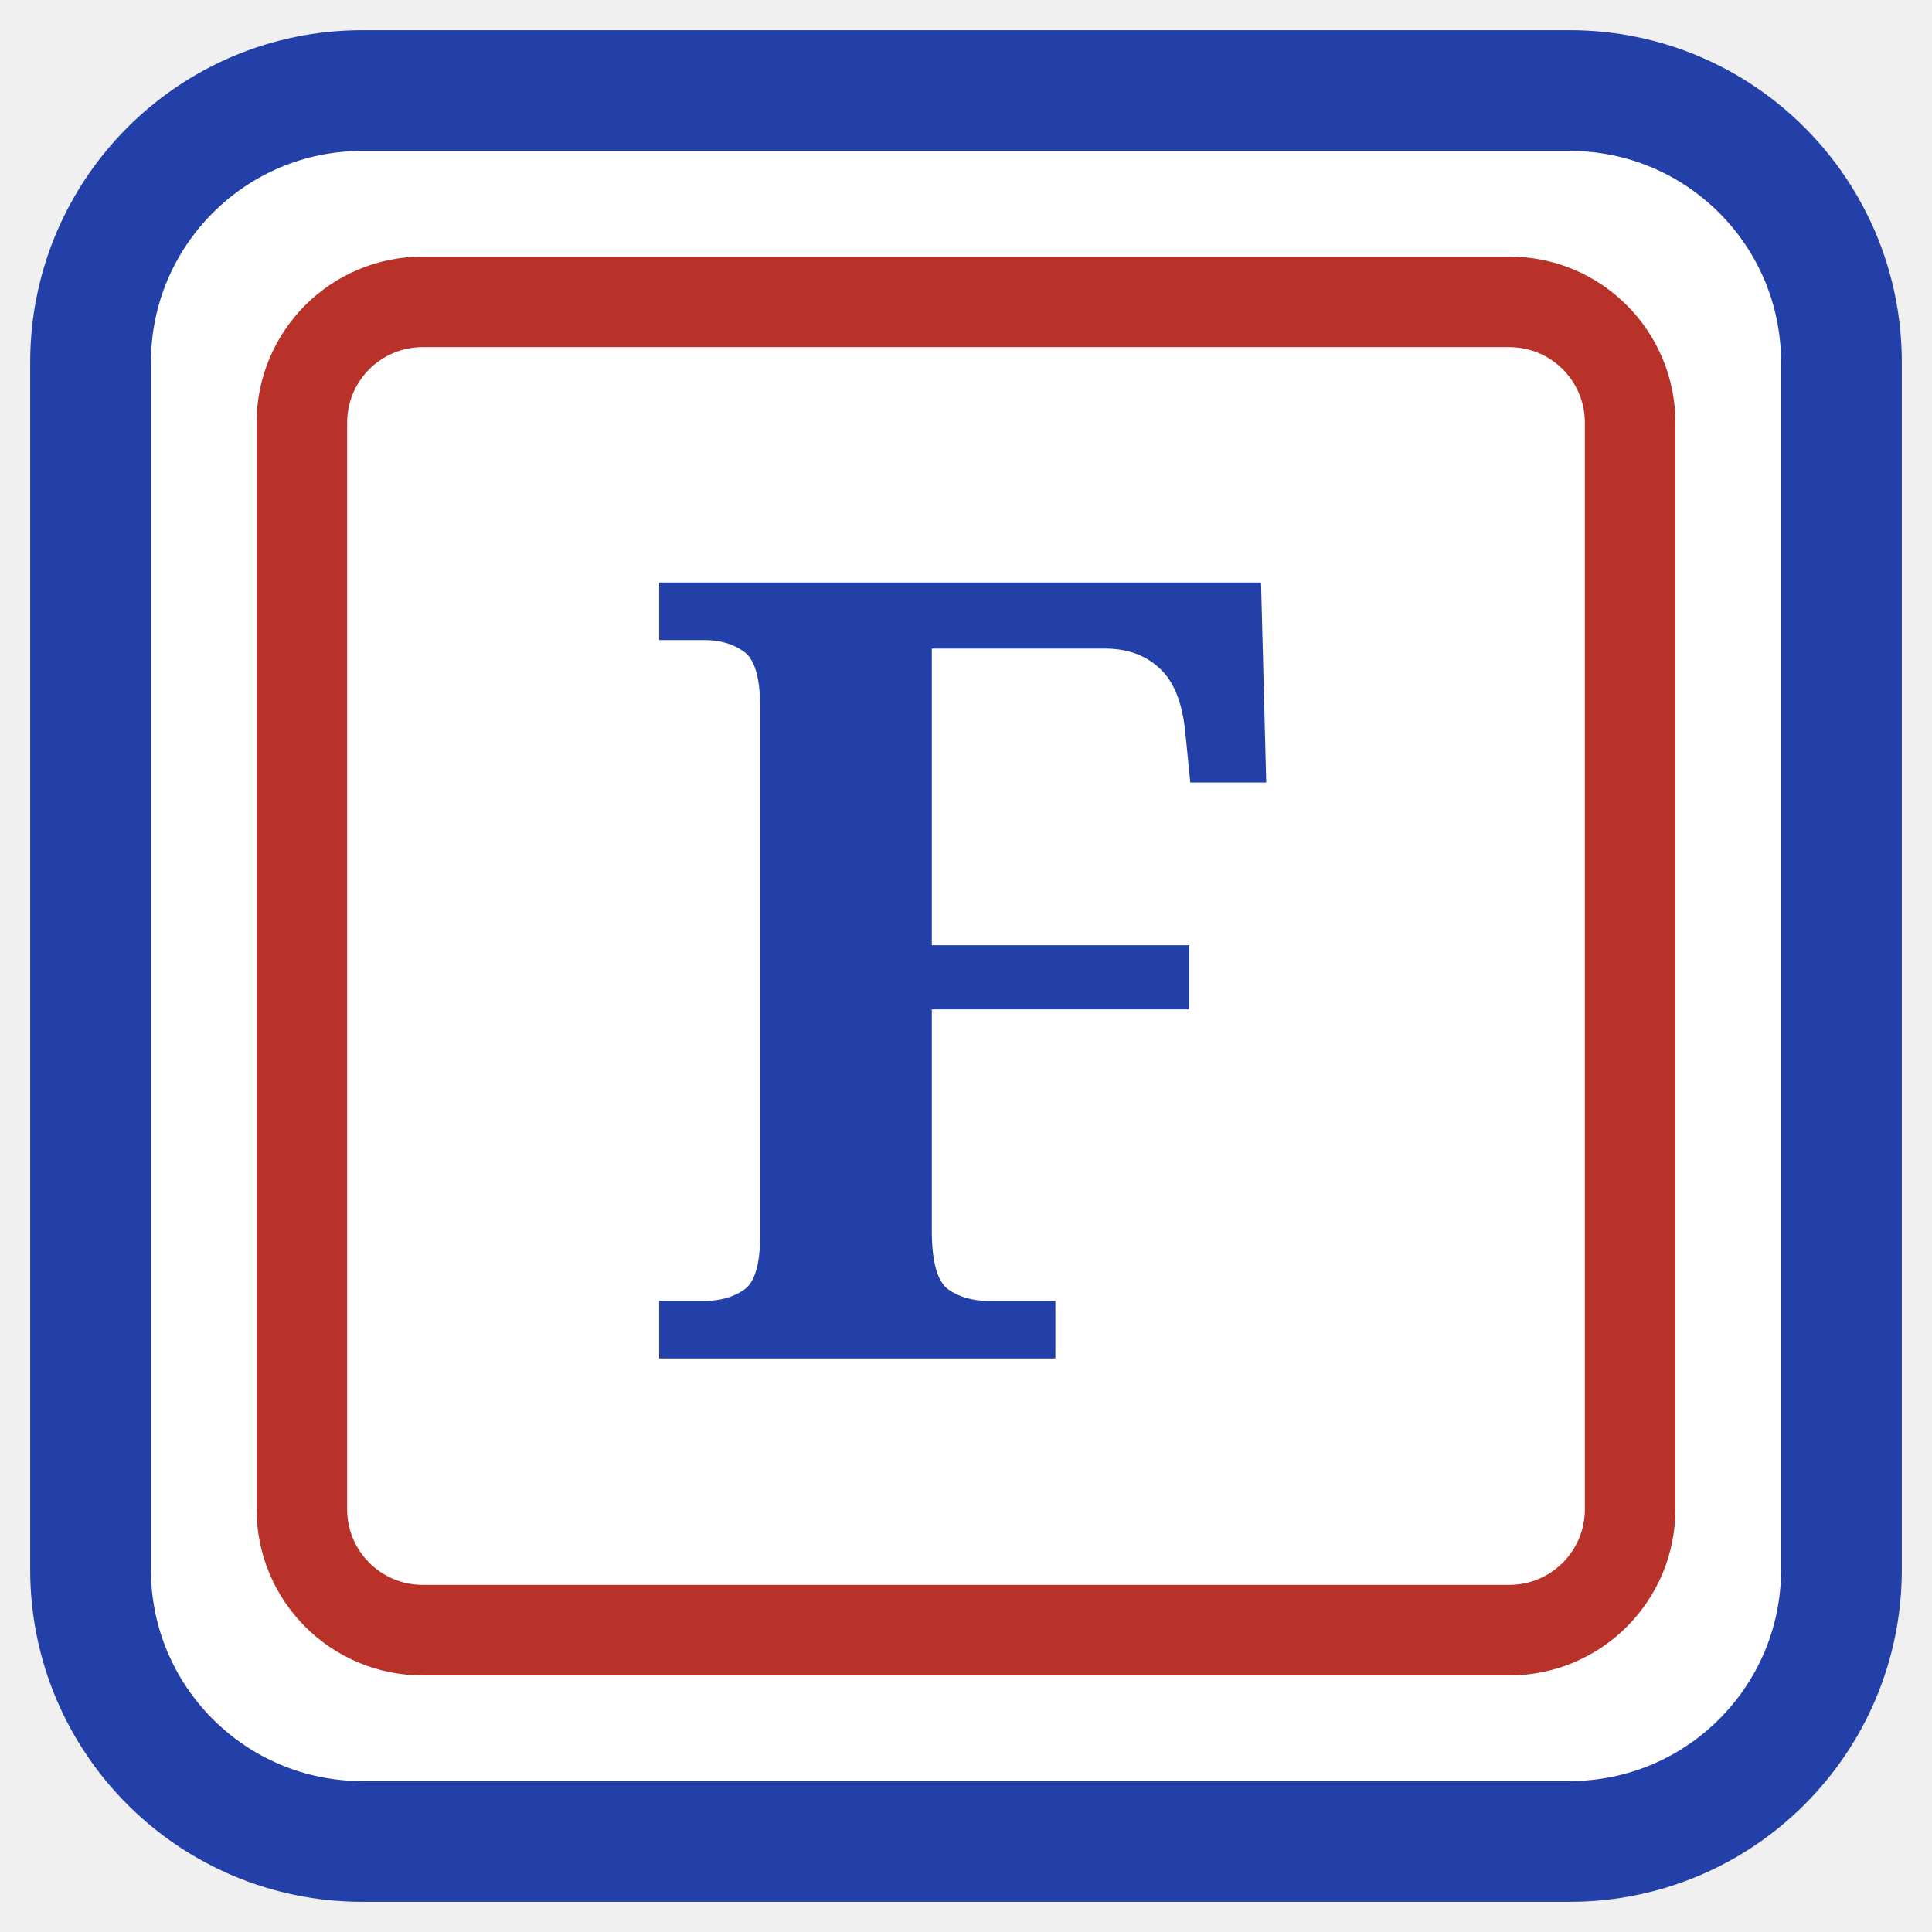
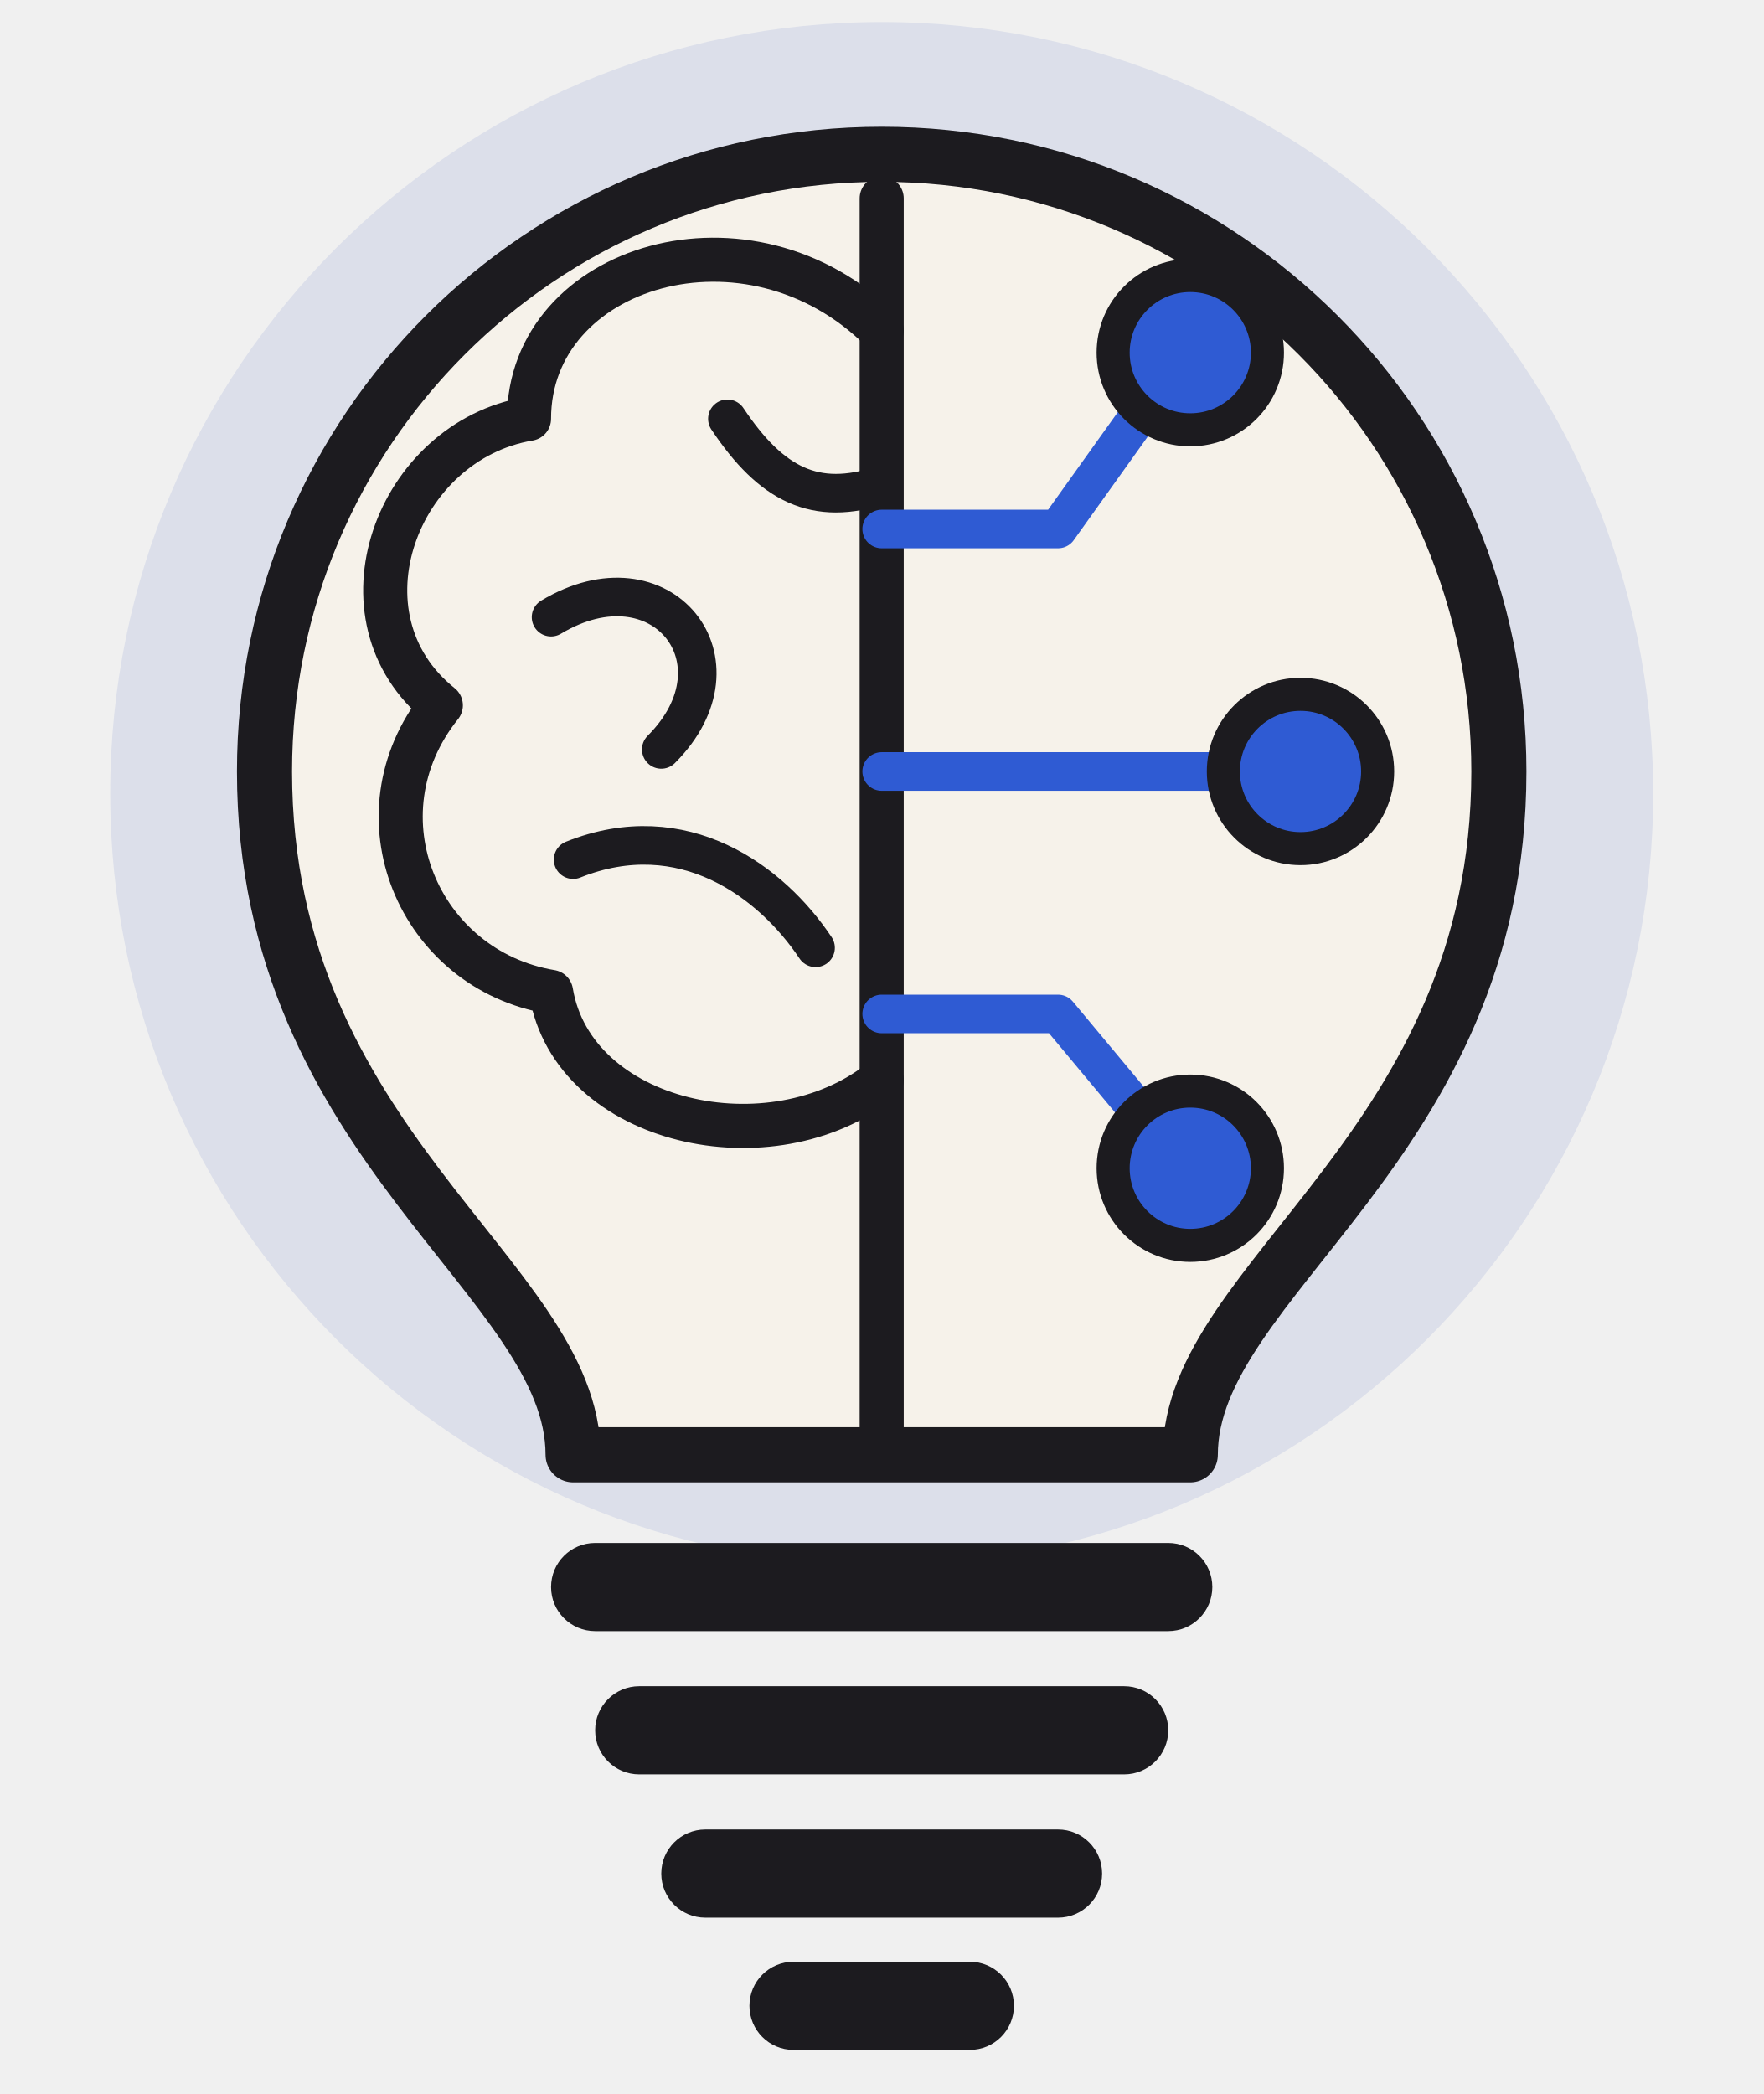
- <svg xmlns="http://www.w3.org/2000/svg" viewBox="0 0 64 64">
-   <rect x="3" y="3" width="58" height="58" rx="9" fill="#fff" stroke="#2340a8" stroke-width="4" />
-   <rect x="10" y="10" width="44" height="44" rx="4" fill="none" stroke="#b8322a" stroke-width="3" />
-   <text x="32" y="45" text-anchor="middle" font-family="Georgia,serif" font-weight="700" font-size="36" fill="#2340a8">F</text>
+ <svg xmlns="http://www.w3.org/2000/svg" viewBox="30 20 160 190" fill="none" stroke-linecap="round" stroke-linejoin="round">
+   <circle cx="110" cy="92" r="70" fill="#dcdfea" />
+   <path d="M82 152C82 136 54 124 54 90a56 56 0 0 1 112 0c0 34-28 46-28 62Z" fill="#f6f2ea" stroke="#1c1b1f" stroke-width="5" />
+   <path d="M110 38v114" stroke="#1c1b1f" stroke-width="4" />
+   <path d="M110 50C98 38 78 44 78 58 66 60 60 76 70 84c-8 10-2 24 10 26 2 12 20 16 30 8" stroke="#1c1b1f" stroke-width="4" />
+   <path d="M80 76c10-6 18 4 10 12M82 98c10-4 18 2 22 8M96 58c4 6 8 8 14 6" stroke="#1c1b1f" stroke-width="3.5" />
+   <path d="M110 68h16l10-14M110 90h34M110 112h16l10 12" stroke="#2f5bd3" stroke-width="3.5" />
+   <g fill="#2f5bd3" stroke="#1c1b1f" stroke-width="3">
+     <circle cx="138" cy="52" r="7" />
+     <circle cx="148" cy="90" r="7" />
+     <circle cx="138" cy="126" r="7" />
+   </g>
+   <g fill="#1c1b1f">
+     <rect x="80" y="160" width="60" height="8" rx="4" />
+     <rect x="84" y="173" width="52" height="8" rx="4" />
+     <rect x="90" y="186" width="40" height="8" rx="4" />
+     <rect x="98" y="198" width="24" height="8" rx="4" />
+   </g>
</svg>
